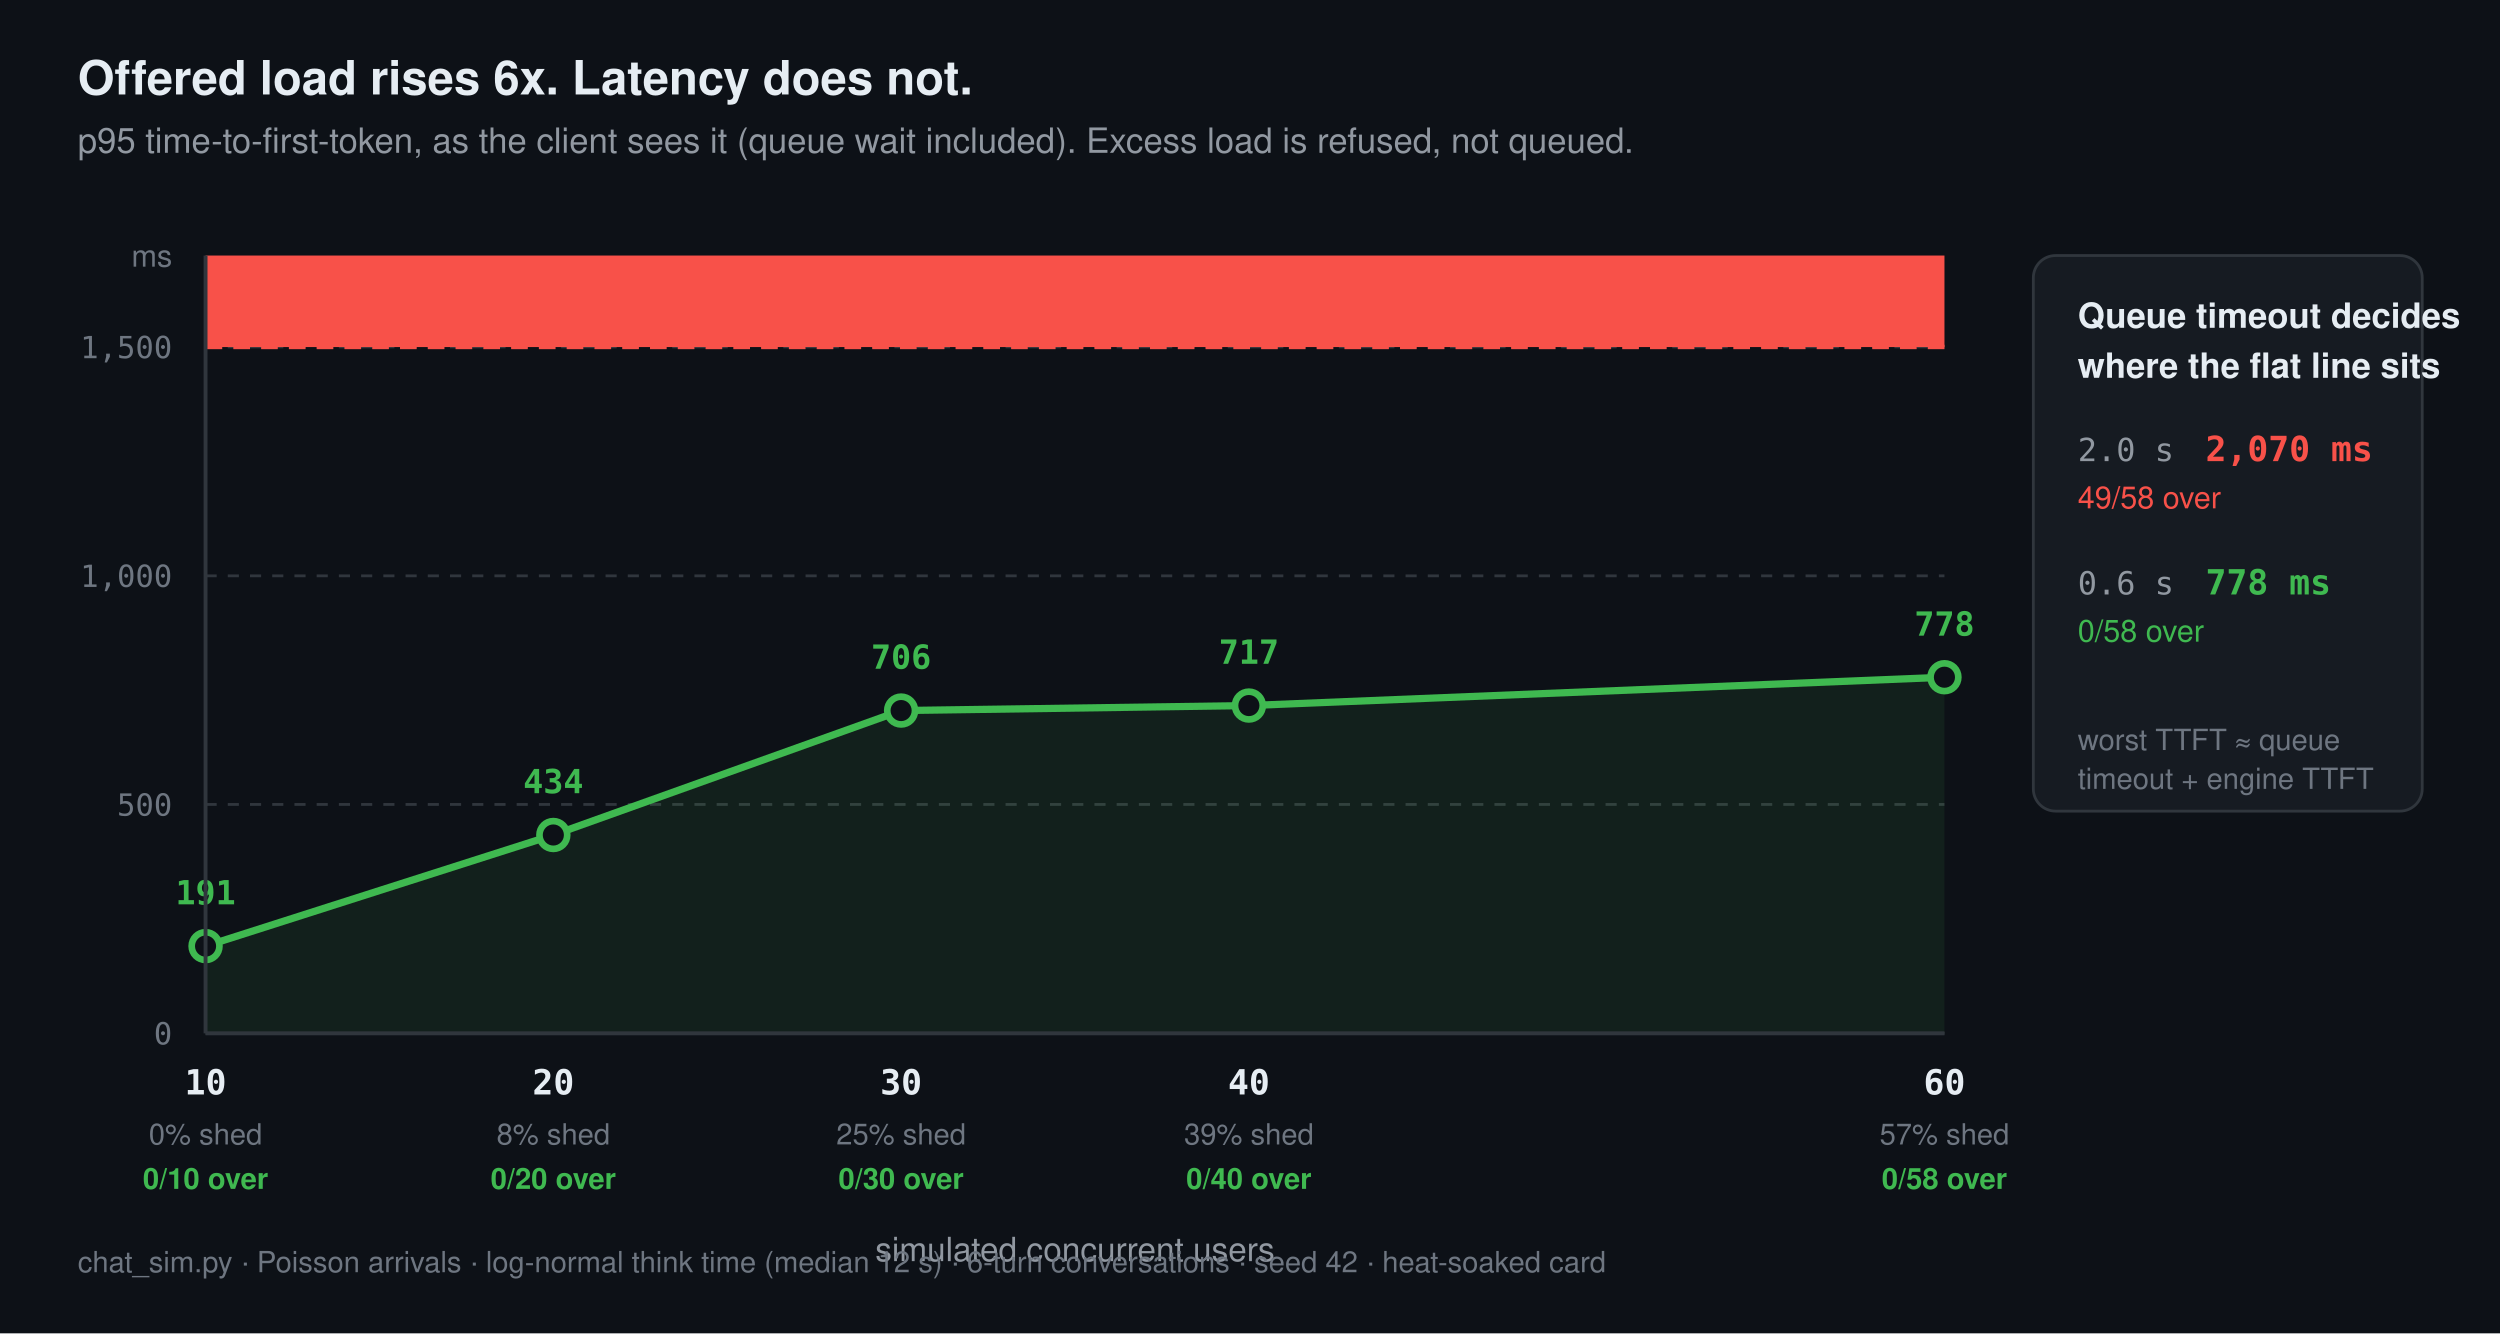
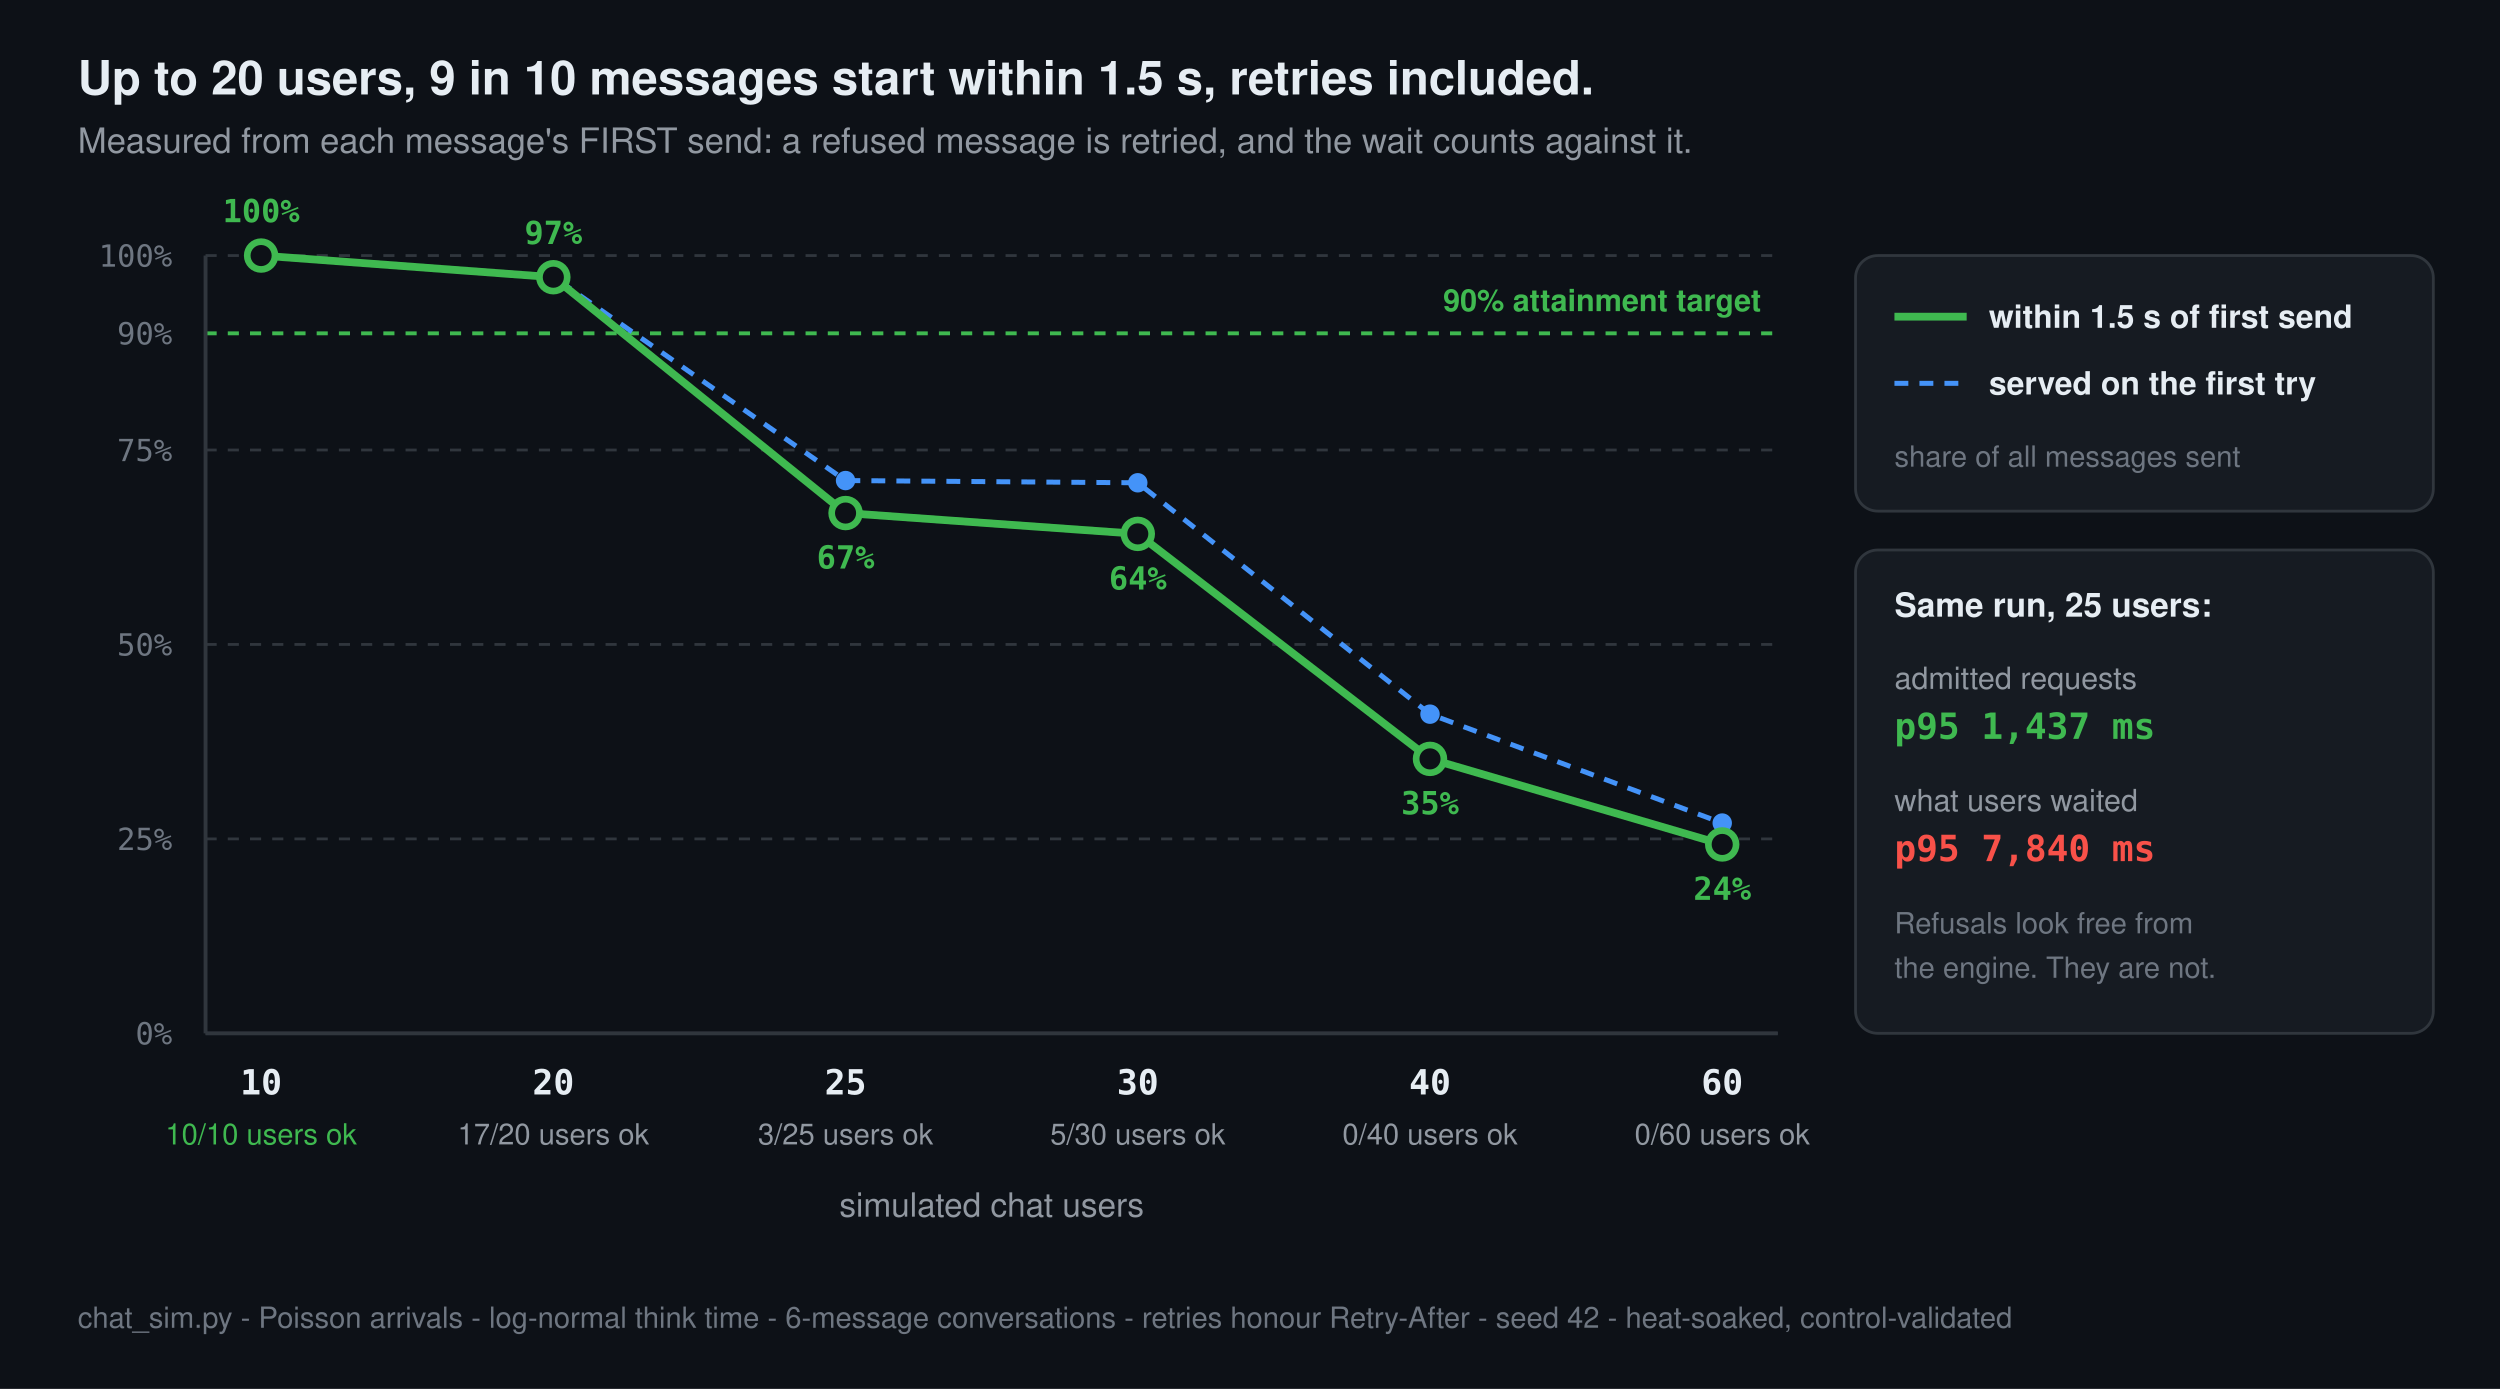
- <svg xmlns="http://www.w3.org/2000/svg" width="900" height="480" viewBox="0 0 900 480" role="img">
+ <svg xmlns="http://www.w3.org/2000/svg" width="900" height="500" viewBox="0 0 900 500" role="img">
  <defs>
    <marker id="ah" viewBox="0 0 10 10" refX="9" refY="5" markerWidth="6" markerHeight="6" orient="auto-start-reverse">
      <path d="M 0 0 L 10 5 L 0 10 z" fill="#9198a1" />
    </marker>
  </defs>
-   <rect width="900" height="480" fill="#0d1117" />
-   <text x="28" y="34" fill="#e6edf3" font-family="ui-sans-serif,-apple-system,BlinkMacSystemFont,'Segoe UI',Helvetica,Arial,sans-serif" font-size="17" font-weight="650" text-anchor="start">Offered load rises 6x. Latency does not.</text>
-   <text x="28" y="55" fill="#9198a1" font-family="ui-sans-serif,-apple-system,BlinkMacSystemFont,'Segoe UI',Helvetica,Arial,sans-serif" font-size="12.5" font-weight="400" text-anchor="start">p95 time-to-first-token, as the client sees it (queue wait included). Excess load is refused, not queued.</text>
-   <line x1="74" y1="372.0" x2="700" y2="372.0" stroke="#30363d" stroke-width="1" />
-   <text x="62" y="376.0" fill="#6e7681" font-family="ui-monospace,SFMono-Regular,'SF Mono',Menlo,Consolas,monospace" font-size="11" font-weight="400" text-anchor="end">0</text>
-   <line x1="74" y1="289.6" x2="700" y2="289.6" stroke="#30363d" stroke-width="1" stroke-dasharray="4 4" />
-   <text x="62" y="293.647" fill="#6e7681" font-family="ui-monospace,SFMono-Regular,'SF Mono',Menlo,Consolas,monospace" font-size="11" font-weight="400" text-anchor="end">500</text>
-   <line x1="74" y1="207.3" x2="700" y2="207.3" stroke="#30363d" stroke-width="1" stroke-dasharray="4 4" />
-   <text x="62" y="211.294" fill="#6e7681" font-family="ui-monospace,SFMono-Regular,'SF Mono',Menlo,Consolas,monospace" font-size="11" font-weight="400" text-anchor="end">1,000</text>
-   <line x1="74" y1="124.9" x2="700" y2="124.9" stroke="#30363d" stroke-width="1" stroke-dasharray="4 4" />
-   <text x="62" y="128.941" fill="#6e7681" font-family="ui-monospace,SFMono-Regular,'SF Mono',Menlo,Consolas,monospace" font-size="11" font-weight="400" text-anchor="end">1,500</text>
-   <text x="62" y="96.0" fill="#6e7681" font-family="ui-sans-serif,-apple-system,BlinkMacSystemFont,'Segoe UI',Helvetica,Arial,sans-serif" font-size="11" font-weight="400" text-anchor="end">ms</text>
-   <rect x="74" y="92" width="626" height="32.941" rx="0" fill="#f85149" />
-   <rect x="74" y="92" width="626" height="32.9" fill="#f85149" opacity="0.06" />
-   <line x1="74" y1="124.9" x2="700" y2="124.9" stroke="#f85149" stroke-width="1.6" stroke-dasharray="6 4" />
-   <text x="694" y="115.941" fill="#f85149" font-family="ui-sans-serif,-apple-system,BlinkMacSystemFont,'Segoe UI',Helvetica,Arial,sans-serif" font-size="11.5" font-weight="600" text-anchor="end">SLO  p95 &lt; 1,500 ms</text>
-   <polyline points="74.0,340.6 199.2,300.6 324.4,255.8 449.6,254.0 700.0,243.8" fill="none" stroke="#3fb950" stroke-width="2.6" stroke-linejoin="round" stroke-linecap="round" />
-   <polygon points="74,372 74.0,340.6 199.2,300.6 324.4,255.8 449.6,254.0 700.0,243.8 700.0,372" fill="#3fb950" opacity="0.09" />
-   <circle cx="74.0" cy="340.6" r="5" fill="#0d1117" stroke="#3fb950" stroke-width="2.4" />
-   <text x="74.0" y="325.574" fill="#3fb950" font-family="ui-monospace,SFMono-Regular,'SF Mono',Menlo,Consolas,monospace" font-size="12" font-weight="650" text-anchor="middle">191</text>
-   <text x="74.0" y="394" fill="#e6edf3" font-family="ui-monospace,SFMono-Regular,'SF Mono',Menlo,Consolas,monospace" font-size="12.5" font-weight="600" text-anchor="middle">10</text>
-   <text x="74.0" y="412" fill="#6e7681" font-family="ui-sans-serif,-apple-system,BlinkMacSystemFont,'Segoe UI',Helvetica,Arial,sans-serif" font-size="10.5" font-weight="400" text-anchor="middle">0% shed</text>
-   <text x="74.0" y="428" fill="#3fb950" font-family="ui-sans-serif,-apple-system,BlinkMacSystemFont,'Segoe UI',Helvetica,Arial,sans-serif" font-size="10.5" font-weight="600" text-anchor="middle">0/10 over</text>
-   <circle cx="199.2" cy="300.6" r="5" fill="#0d1117" stroke="#3fb950" stroke-width="2.4" />
-   <text x="199.2" y="285.551" fill="#3fb950" font-family="ui-monospace,SFMono-Regular,'SF Mono',Menlo,Consolas,monospace" font-size="12" font-weight="650" text-anchor="middle">434</text>
+   <rect width="900" height="500" fill="#0d1117" />
+   <text x="28" y="34" fill="#e6edf3" font-family="ui-sans-serif,-apple-system,BlinkMacSystemFont,'Segoe UI',Helvetica,Arial,sans-serif" font-size="17" font-weight="650" text-anchor="start">Up to 20 users, 9 in 10 messages start within 1.5 s, retries included.</text>
+   <text x="28" y="55" fill="#9198a1" font-family="ui-sans-serif,-apple-system,BlinkMacSystemFont,'Segoe UI',Helvetica,Arial,sans-serif" font-size="12.5" font-weight="400" text-anchor="start">Measured from each message's FIRST send: a refused message is retried, and the wait counts against it.</text>
+   <line x1="74" y1="372.0" x2="640" y2="372.0" stroke="#30363d" stroke-width="1" />
+   <text x="62" y="376.0" fill="#6e7681" font-family="ui-monospace,SFMono-Regular,'SF Mono',Menlo,Consolas,monospace" font-size="11" font-weight="400" text-anchor="end">0%</text>
+   <line x1="74" y1="302.0" x2="640" y2="302.0" stroke="#30363d" stroke-width="1" stroke-dasharray="4 4" />
+   <text x="62" y="306.0" fill="#6e7681" font-family="ui-monospace,SFMono-Regular,'SF Mono',Menlo,Consolas,monospace" font-size="11" font-weight="400" text-anchor="end">25%</text>
+   <line x1="74" y1="232.0" x2="640" y2="232.0" stroke="#30363d" stroke-width="1" stroke-dasharray="4 4" />
+   <text x="62" y="236.0" fill="#6e7681" font-family="ui-monospace,SFMono-Regular,'SF Mono',Menlo,Consolas,monospace" font-size="11" font-weight="400" text-anchor="end">50%</text>
+   <line x1="74" y1="162.0" x2="640" y2="162.0" stroke="#30363d" stroke-width="1" stroke-dasharray="4 4" />
+   <text x="62" y="166.0" fill="#6e7681" font-family="ui-monospace,SFMono-Regular,'SF Mono',Menlo,Consolas,monospace" font-size="11" font-weight="400" text-anchor="end">75%</text>
+   <line x1="74" y1="120.0" x2="640" y2="120.0" stroke="#3fb950" stroke-width="1.4" stroke-dasharray="4 4" />
+   <text x="62" y="124.0" fill="#6e7681" font-family="ui-monospace,SFMono-Regular,'SF Mono',Menlo,Consolas,monospace" font-size="11" font-weight="400" text-anchor="end">90%</text>
+   <line x1="74" y1="92.0" x2="640" y2="92.0" stroke="#30363d" stroke-width="1" stroke-dasharray="4 4" />
+   <text x="62" y="96.0" fill="#6e7681" font-family="ui-monospace,SFMono-Regular,'SF Mono',Menlo,Consolas,monospace" font-size="11" font-weight="400" text-anchor="end">100%</text>
+   <text x="634" y="112.0" fill="#3fb950" font-family="ui-sans-serif,-apple-system,BlinkMacSystemFont,'Segoe UI',Helvetica,Arial,sans-serif" font-size="11" font-weight="600" text-anchor="end">90% attainment target</text>
+   <polyline points="94.0,92.0 199.2,99.7 304.4,173.0 409.6,173.8 514.8,257.1 620.0,296.3" fill="none" stroke="#4493f8" stroke-width="1.8" stroke-dasharray="5 4" />
+   <polyline points="94.0,92.0 199.2,99.8 304.4,184.7 409.6,192.2 514.8,273.2 620.0,304.0" fill="none" stroke="#3fb950" stroke-width="2.8" stroke-linejoin="round" stroke-linecap="round" />
+   <circle cx="94.0" cy="92.0" r="3.5" fill="#4493f8" />
+   <circle cx="94.0" cy="92.0" r="5" fill="#0d1117" stroke="#3fb950" stroke-width="2.4" />
+   <text x="94.0" y="80.0" fill="#3fb950" font-family="ui-monospace,SFMono-Regular,'SF Mono',Menlo,Consolas,monospace" font-size="11.5" font-weight="650" text-anchor="middle">100%</text>
+   <text x="94.0" y="394" fill="#e6edf3" font-family="ui-monospace,SFMono-Regular,'SF Mono',Menlo,Consolas,monospace" font-size="12.5" font-weight="600" text-anchor="middle">10</text>
+   <text x="94.0" y="412" fill="#3fb950" font-family="ui-sans-serif,-apple-system,BlinkMacSystemFont,'Segoe UI',Helvetica,Arial,sans-serif" font-size="10.5" font-weight="500" text-anchor="middle">10/10 users ok</text>
+   <circle cx="199.2" cy="99.7" r="3.5" fill="#4493f8" />
+   <circle cx="199.2" cy="99.8" r="5" fill="#0d1117" stroke="#3fb950" stroke-width="2.4" />
+   <text x="199.2" y="87.84" fill="#3fb950" font-family="ui-monospace,SFMono-Regular,'SF Mono',Menlo,Consolas,monospace" font-size="11.5" font-weight="650" text-anchor="middle">97%</text>
  <text x="199.2" y="394" fill="#e6edf3" font-family="ui-monospace,SFMono-Regular,'SF Mono',Menlo,Consolas,monospace" font-size="12.5" font-weight="600" text-anchor="middle">20</text>
-   <text x="199.2" y="412" fill="#6e7681" font-family="ui-sans-serif,-apple-system,BlinkMacSystemFont,'Segoe UI',Helvetica,Arial,sans-serif" font-size="10.5" font-weight="400" text-anchor="middle">8% shed</text>
-   <text x="199.2" y="428" fill="#3fb950" font-family="ui-sans-serif,-apple-system,BlinkMacSystemFont,'Segoe UI',Helvetica,Arial,sans-serif" font-size="10.5" font-weight="600" text-anchor="middle">0/20 over</text>
-   <circle cx="324.4" cy="255.8" r="5" fill="#0d1117" stroke="#3fb950" stroke-width="2.4" />
-   <text x="324.4" y="240.751" fill="#3fb950" font-family="ui-monospace,SFMono-Regular,'SF Mono',Menlo,Consolas,monospace" font-size="12" font-weight="650" text-anchor="middle">706</text>
-   <text x="324.4" y="394" fill="#e6edf3" font-family="ui-monospace,SFMono-Regular,'SF Mono',Menlo,Consolas,monospace" font-size="12.5" font-weight="600" text-anchor="middle">30</text>
-   <text x="324.4" y="412" fill="#6e7681" font-family="ui-sans-serif,-apple-system,BlinkMacSystemFont,'Segoe UI',Helvetica,Arial,sans-serif" font-size="10.5" font-weight="400" text-anchor="middle">25% shed</text>
-   <text x="324.4" y="428" fill="#3fb950" font-family="ui-sans-serif,-apple-system,BlinkMacSystemFont,'Segoe UI',Helvetica,Arial,sans-serif" font-size="10.5" font-weight="600" text-anchor="middle">0/30 over</text>
-   <circle cx="449.6" cy="254.0" r="5" fill="#0d1117" stroke="#3fb950" stroke-width="2.4" />
-   <text x="449.6" y="238.972" fill="#3fb950" font-family="ui-monospace,SFMono-Regular,'SF Mono',Menlo,Consolas,monospace" font-size="12" font-weight="650" text-anchor="middle">717</text>
-   <text x="449.6" y="394" fill="#e6edf3" font-family="ui-monospace,SFMono-Regular,'SF Mono',Menlo,Consolas,monospace" font-size="12.5" font-weight="600" text-anchor="middle">40</text>
-   <text x="449.6" y="412" fill="#6e7681" font-family="ui-sans-serif,-apple-system,BlinkMacSystemFont,'Segoe UI',Helvetica,Arial,sans-serif" font-size="10.5" font-weight="400" text-anchor="middle">39% shed</text>
-   <text x="449.6" y="428" fill="#3fb950" font-family="ui-sans-serif,-apple-system,BlinkMacSystemFont,'Segoe UI',Helvetica,Arial,sans-serif" font-size="10.5" font-weight="600" text-anchor="middle">0/40 over</text>
-   <circle cx="700.0" cy="243.8" r="5" fill="#0d1117" stroke="#3fb950" stroke-width="2.4" />
-   <text x="700.0" y="228.842" fill="#3fb950" font-family="ui-monospace,SFMono-Regular,'SF Mono',Menlo,Consolas,monospace" font-size="12" font-weight="650" text-anchor="middle">778</text>
-   <text x="700.0" y="394" fill="#e6edf3" font-family="ui-monospace,SFMono-Regular,'SF Mono',Menlo,Consolas,monospace" font-size="12.5" font-weight="600" text-anchor="middle">60</text>
-   <text x="700.0" y="412" fill="#6e7681" font-family="ui-sans-serif,-apple-system,BlinkMacSystemFont,'Segoe UI',Helvetica,Arial,sans-serif" font-size="10.5" font-weight="400" text-anchor="middle">57% shed</text>
-   <text x="700.0" y="428" fill="#3fb950" font-family="ui-sans-serif,-apple-system,BlinkMacSystemFont,'Segoe UI',Helvetica,Arial,sans-serif" font-size="10.5" font-weight="600" text-anchor="middle">0/58 over</text>
-   <text x="387.0" y="454" fill="#9198a1" font-family="ui-sans-serif,-apple-system,BlinkMacSystemFont,'Segoe UI',Helvetica,Arial,sans-serif" font-size="12" font-weight="500" text-anchor="middle">simulated concurrent users</text>
+   <text x="199.2" y="412" fill="#9198a1" font-family="ui-sans-serif,-apple-system,BlinkMacSystemFont,'Segoe UI',Helvetica,Arial,sans-serif" font-size="10.5" font-weight="500" text-anchor="middle">17/20 users ok</text>
+   <circle cx="304.4" cy="173.0" r="3.5" fill="#4493f8" />
+   <circle cx="304.4" cy="184.7" r="5" fill="#0d1117" stroke="#3fb950" stroke-width="2.4" />
+   <text x="304.4" y="204.68" fill="#3fb950" font-family="ui-monospace,SFMono-Regular,'SF Mono',Menlo,Consolas,monospace" font-size="11.5" font-weight="650" text-anchor="middle">67%</text>
+   <text x="304.4" y="394" fill="#e6edf3" font-family="ui-monospace,SFMono-Regular,'SF Mono',Menlo,Consolas,monospace" font-size="12.5" font-weight="600" text-anchor="middle">25</text>
+   <text x="304.4" y="412" fill="#9198a1" font-family="ui-sans-serif,-apple-system,BlinkMacSystemFont,'Segoe UI',Helvetica,Arial,sans-serif" font-size="10.5" font-weight="500" text-anchor="middle">3/25 users ok</text>
+   <circle cx="409.6" cy="173.8" r="3.5" fill="#4493f8" />
+   <circle cx="409.6" cy="192.2" r="5" fill="#0d1117" stroke="#3fb950" stroke-width="2.4" />
+   <text x="409.6" y="212.24" fill="#3fb950" font-family="ui-monospace,SFMono-Regular,'SF Mono',Menlo,Consolas,monospace" font-size="11.5" font-weight="650" text-anchor="middle">64%</text>
+   <text x="409.6" y="394" fill="#e6edf3" font-family="ui-monospace,SFMono-Regular,'SF Mono',Menlo,Consolas,monospace" font-size="12.5" font-weight="600" text-anchor="middle">30</text>
+   <text x="409.6" y="412" fill="#9198a1" font-family="ui-sans-serif,-apple-system,BlinkMacSystemFont,'Segoe UI',Helvetica,Arial,sans-serif" font-size="10.5" font-weight="500" text-anchor="middle">5/30 users ok</text>
+   <circle cx="514.8" cy="257.1" r="3.5" fill="#4493f8" />
+   <circle cx="514.8" cy="273.2" r="5" fill="#0d1117" stroke="#3fb950" stroke-width="2.4" />
+   <text x="514.8" y="293.16" fill="#3fb950" font-family="ui-monospace,SFMono-Regular,'SF Mono',Menlo,Consolas,monospace" font-size="11.5" font-weight="650" text-anchor="middle">35%</text>
+   <text x="514.8" y="394" fill="#e6edf3" font-family="ui-monospace,SFMono-Regular,'SF Mono',Menlo,Consolas,monospace" font-size="12.5" font-weight="600" text-anchor="middle">40</text>
+   <text x="514.8" y="412" fill="#9198a1" font-family="ui-sans-serif,-apple-system,BlinkMacSystemFont,'Segoe UI',Helvetica,Arial,sans-serif" font-size="10.5" font-weight="500" text-anchor="middle">0/40 users ok</text>
+   <circle cx="620.0" cy="296.3" r="3.5" fill="#4493f8" />
+   <circle cx="620.0" cy="304.0" r="5" fill="#0d1117" stroke="#3fb950" stroke-width="2.4" />
+   <text x="620.0" y="323.96" fill="#3fb950" font-family="ui-monospace,SFMono-Regular,'SF Mono',Menlo,Consolas,monospace" font-size="11.5" font-weight="650" text-anchor="middle">24%</text>
+   <text x="620.0" y="394" fill="#e6edf3" font-family="ui-monospace,SFMono-Regular,'SF Mono',Menlo,Consolas,monospace" font-size="12.5" font-weight="600" text-anchor="middle">60</text>
+   <text x="620.0" y="412" fill="#9198a1" font-family="ui-sans-serif,-apple-system,BlinkMacSystemFont,'Segoe UI',Helvetica,Arial,sans-serif" font-size="10.5" font-weight="500" text-anchor="middle">0/60 users ok</text>
+   <text x="357.0" y="438" fill="#9198a1" font-family="ui-sans-serif,-apple-system,BlinkMacSystemFont,'Segoe UI',Helvetica,Arial,sans-serif" font-size="12" font-weight="500" text-anchor="middle">simulated chat users</text>
  <line x1="74" y1="92" x2="74" y2="372" stroke="#30363d" stroke-width="1.4" />
-   <line x1="74" y1="372" x2="700" y2="372" stroke="#30363d" stroke-width="1.4" />
-   <rect x="732" y="92" width="140" height="200" rx="8" fill="#161b22" stroke="#30363d" stroke-width="1" />
-   <text x="748" y="118" fill="#e6edf3" font-family="ui-sans-serif,-apple-system,BlinkMacSystemFont,'Segoe UI',Helvetica,Arial,sans-serif" font-size="12.5" font-weight="650" text-anchor="start">Queue timeout decides</text>
-   <text x="748" y="136" fill="#e6edf3" font-family="ui-sans-serif,-apple-system,BlinkMacSystemFont,'Segoe UI',Helvetica,Arial,sans-serif" font-size="12.5" font-weight="650" text-anchor="start">where the flat line sits</text>
-   <text x="748" y="166" fill="#9198a1" font-family="ui-monospace,SFMono-Regular,'SF Mono',Menlo,Consolas,monospace" font-size="11.5" font-weight="500" text-anchor="start">2.0 s</text>
-   <text x="794" y="166" fill="#f85149" font-family="ui-monospace,SFMono-Regular,'SF Mono',Menlo,Consolas,monospace" font-size="12.5" font-weight="650" text-anchor="start">2,070 ms</text>
-   <text x="748" y="183" fill="#f85149" font-family="ui-sans-serif,-apple-system,BlinkMacSystemFont,'Segoe UI',Helvetica,Arial,sans-serif" font-size="11" font-weight="500" text-anchor="start">49/58 over</text>
-   <text x="748" y="214" fill="#9198a1" font-family="ui-monospace,SFMono-Regular,'SF Mono',Menlo,Consolas,monospace" font-size="11.5" font-weight="500" text-anchor="start">0.6 s</text>
-   <text x="794" y="214" fill="#3fb950" font-family="ui-monospace,SFMono-Regular,'SF Mono',Menlo,Consolas,monospace" font-size="12.5" font-weight="650" text-anchor="start">778 ms</text>
-   <text x="748" y="231" fill="#3fb950" font-family="ui-sans-serif,-apple-system,BlinkMacSystemFont,'Segoe UI',Helvetica,Arial,sans-serif" font-size="11" font-weight="500" text-anchor="start">0/58 over</text>
-   <text x="748" y="270" fill="#6e7681" font-family="ui-sans-serif,-apple-system,BlinkMacSystemFont,'Segoe UI',Helvetica,Arial,sans-serif" font-size="10.5" font-weight="400" text-anchor="start">worst TTFT ≈ queue</text>
-   <text x="748" y="284" fill="#6e7681" font-family="ui-sans-serif,-apple-system,BlinkMacSystemFont,'Segoe UI',Helvetica,Arial,sans-serif" font-size="10.5" font-weight="400" text-anchor="start">timeout + engine TTFT</text>
-   <text x="28" y="458" fill="#6e7681" font-family="ui-sans-serif,-apple-system,BlinkMacSystemFont,'Segoe UI',Helvetica,Arial,sans-serif" font-size="10.5" font-weight="400" text-anchor="start">chat_sim.py · Poisson arrivals · log-normal think time (median 12 s) · 6-turn conversations · seed 42 · heat-soaked card</text>
+   <line x1="74" y1="372" x2="640" y2="372" stroke="#30363d" stroke-width="1.4" />
+   <rect x="668" y="92" width="208" height="92" rx="8" fill="#161b22" stroke="#30363d" stroke-width="1" />
+   <line x1="682" y1="114" x2="708" y2="114" stroke="#3fb950" stroke-width="2.8" />
+   <text x="716" y="118" fill="#e6edf3" font-family="ui-sans-serif,-apple-system,BlinkMacSystemFont,'Segoe UI',Helvetica,Arial,sans-serif" font-size="11.5" font-weight="600" text-anchor="start">within 1.5 s of first send</text>
+   <line x1="682" y1="138" x2="708" y2="138" stroke="#4493f8" stroke-width="1.8" stroke-dasharray="5 4" />
+   <text x="716" y="142" fill="#e6edf3" font-family="ui-sans-serif,-apple-system,BlinkMacSystemFont,'Segoe UI',Helvetica,Arial,sans-serif" font-size="11.5" font-weight="600" text-anchor="start">served on the first try</text>
+   <text x="682" y="168" fill="#6e7681" font-family="ui-sans-serif,-apple-system,BlinkMacSystemFont,'Segoe UI',Helvetica,Arial,sans-serif" font-size="10.5" font-weight="400" text-anchor="start">share of all messages sent</text>
+   <rect x="668" y="198" width="208" height="174" rx="8" fill="#161b22" stroke="#30363d" stroke-width="1" />
+   <text x="682" y="222" fill="#e6edf3" font-family="ui-sans-serif,-apple-system,BlinkMacSystemFont,'Segoe UI',Helvetica,Arial,sans-serif" font-size="12" font-weight="650" text-anchor="start">Same run, 25 users:</text>
+   <text x="682" y="248" fill="#9198a1" font-family="ui-sans-serif,-apple-system,BlinkMacSystemFont,'Segoe UI',Helvetica,Arial,sans-serif" font-size="11" font-weight="400" text-anchor="start">admitted requests</text>
+   <text x="682" y="266" fill="#3fb950" font-family="ui-monospace,SFMono-Regular,'SF Mono',Menlo,Consolas,monospace" font-size="13" font-weight="650" text-anchor="start">p95 1,437 ms</text>
+   <text x="682" y="292" fill="#9198a1" font-family="ui-sans-serif,-apple-system,BlinkMacSystemFont,'Segoe UI',Helvetica,Arial,sans-serif" font-size="11" font-weight="400" text-anchor="start">what users waited</text>
+   <text x="682" y="310" fill="#f85149" font-family="ui-monospace,SFMono-Regular,'SF Mono',Menlo,Consolas,monospace" font-size="13" font-weight="650" text-anchor="start">p95 7,840 ms</text>
+   <text x="682" y="336" fill="#6e7681" font-family="ui-sans-serif,-apple-system,BlinkMacSystemFont,'Segoe UI',Helvetica,Arial,sans-serif" font-size="10.5" font-weight="400" text-anchor="start">Refusals look free from</text>
+   <text x="682" y="352" fill="#6e7681" font-family="ui-sans-serif,-apple-system,BlinkMacSystemFont,'Segoe UI',Helvetica,Arial,sans-serif" font-size="10.5" font-weight="400" text-anchor="start">the engine. They are not.</text>
+   <text x="28" y="478" fill="#6e7681" font-family="ui-sans-serif,-apple-system,BlinkMacSystemFont,'Segoe UI',Helvetica,Arial,sans-serif" font-size="10.5" font-weight="400" text-anchor="start">chat_sim.py - Poisson arrivals - log-normal think time - 6-message conversations - retries honour Retry-After - seed 42 - heat-soaked, control-validated</text>
</svg>
